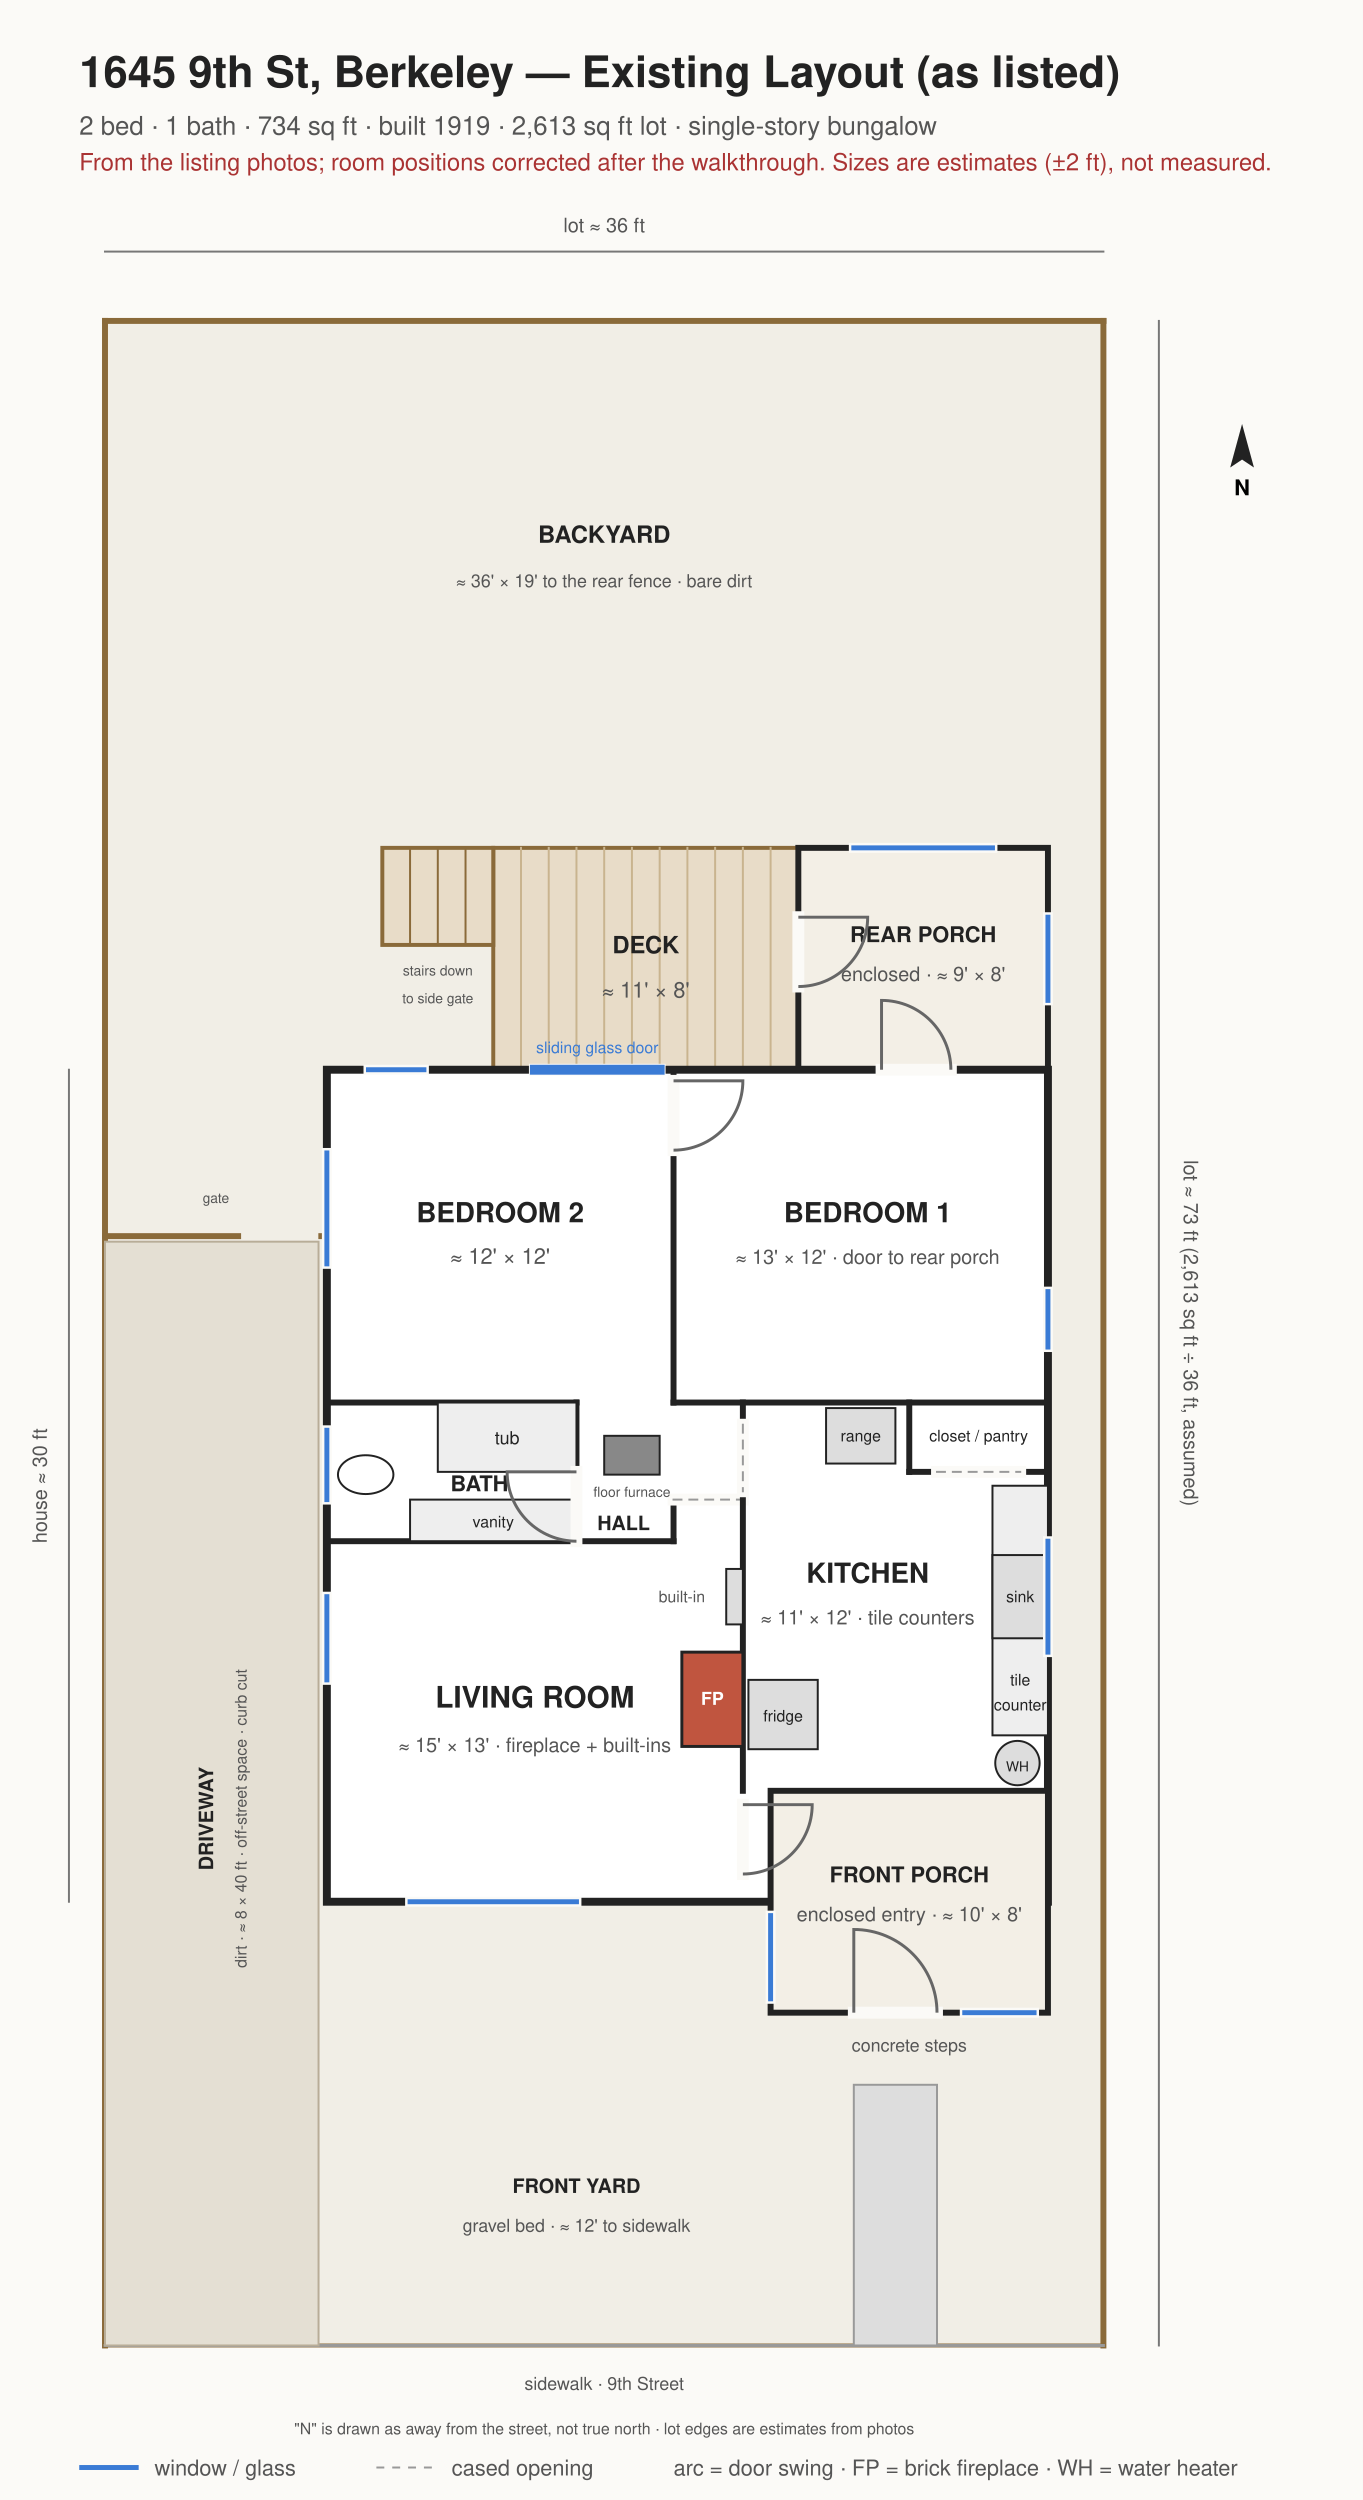
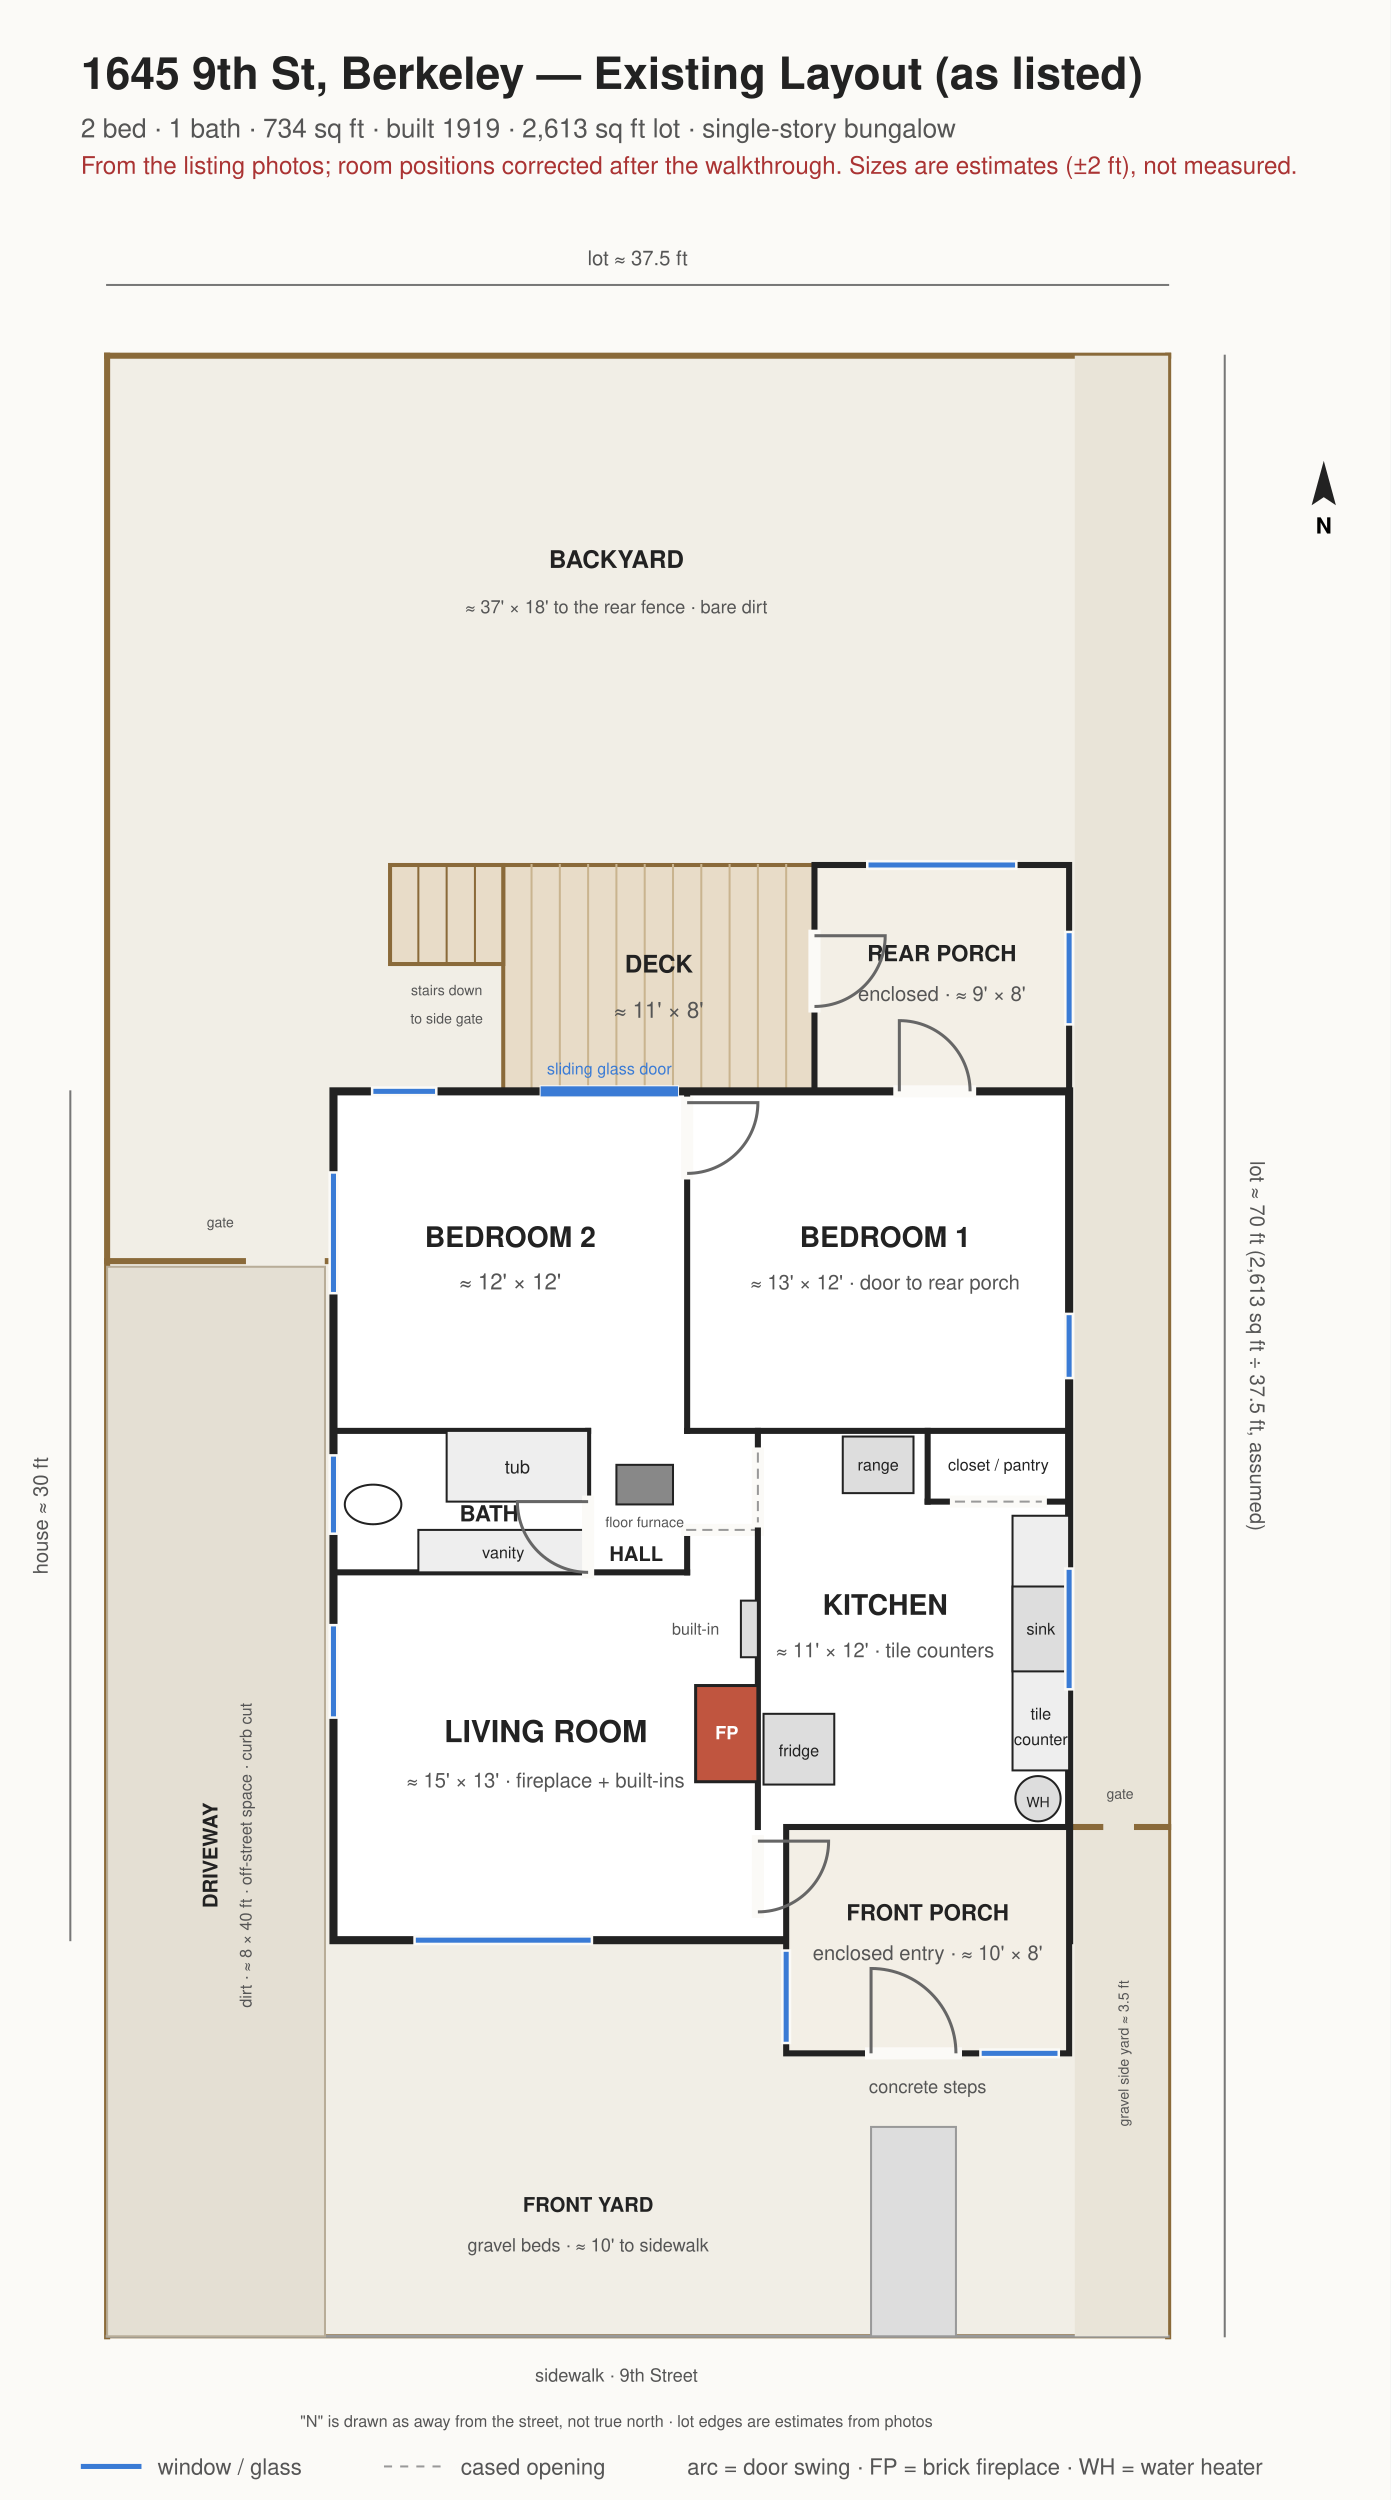
- <svg xmlns="http://www.w3.org/2000/svg" width="688" height="1262" viewBox="0 0 688 1262" font-family="Helvetica, Arial, sans-serif">
-   <rect width="688" height="1262" fill="#fbfaf7" />
+ <svg xmlns="http://www.w3.org/2000/svg" width="688" height="1237" viewBox="0 0 688 1237" font-family="Helvetica, Arial, sans-serif">
+   <rect width="688" height="1237" fill="#fbfaf7" />
  <text x="40" y="44" font-size="22" font-weight="bold" fill="#222">1645 9th St, Berkeley — Existing Layout (as listed)</text>
  <text x="40" y="68" font-size="13" fill="#555">2 bed · 1 bath · 734 sq ft · built 1919 · 2,613 sq ft lot · single-story bungalow</text>
  <text x="40" y="86" font-size="12" fill="#a33">From the listing photos; room positions corrected after the walkthrough. Sizes are estimates (±2 ft), not measured.</text>
-   <rect x="53" y="162" width="504" height="1022" fill="#f1eee6" stroke="#8a6a3a" stroke-width="2" />
-   <line x1="53" y1="162" x2="557" y2="162" stroke="#8a6a3a" stroke-width="3" stroke-linecap="square" />
-   <line x1="53" y1="162" x2="53" y2="1184" stroke="#8a6a3a" stroke-width="3" stroke-linecap="square" />
-   <line x1="557" y1="162" x2="557" y2="1184" stroke="#8a6a3a" stroke-width="3" stroke-linecap="square" />
-   <line x1="53" y1="1184" x2="557" y2="1184" stroke="#999" stroke-width="1.5" stroke-linecap="square" />
+   <rect x="53" y="176" width="525.0" height="980" fill="#f1eee6" stroke="#8a6a3a" stroke-width="2" />
+   <line x1="53" y1="176" x2="578.0" y2="176" stroke="#8a6a3a" stroke-width="3" stroke-linecap="square" />
+   <line x1="53" y1="176" x2="53" y2="1156" stroke="#8a6a3a" stroke-width="3" stroke-linecap="square" />
+   <line x1="578.0" y1="176" x2="578.0" y2="1156" stroke="#8a6a3a" stroke-width="3" stroke-linecap="square" />
+   <line x1="53" y1="1156" x2="578.0" y2="1156" stroke="#999" stroke-width="1.5" stroke-linecap="square" />
+   <rect x="531.8" y="176" width="46.2" height="980" fill="#e9e4d8" stroke="none" stroke-width="0" />
+   <line x1="529" y1="904" x2="544.4" y2="904" stroke="#8a6a3a" stroke-width="3" stroke-linecap="square" />
+   <line x1="562.6" y1="904" x2="578.0" y2="904" stroke="#8a6a3a" stroke-width="3" stroke-linecap="square" />
+   <text x="554.2" y="890" font-size="7" text-anchor="middle" fill="#555" font-weight="normal">gate</text>
+   <text transform="translate(558.4,1016) rotate(-90)" font-size="7" text-anchor="middle" fill="#555">gravel side yard ≈ 3.5 ft</text>
  <line x1="53" y1="624" x2="120.2" y2="624" stroke="#8a6a3a" stroke-width="3" stroke-linecap="square" />
  <line x1="162.2" y1="624" x2="165" y2="624" stroke="#8a6a3a" stroke-width="3" stroke-linecap="square" />
  <text x="109" y="607.2" font-size="7" text-anchor="middle" fill="#555" font-weight="normal">gate</text>
-   <text x="305" y="274" font-size="12" text-anchor="middle" fill="#222" font-weight="bold">BACKYARD</text>
-   <text x="305" y="296.4" font-size="9" text-anchor="middle" fill="#555" font-weight="normal">≈ 36' × 19' to the rear fence · bare dirt</text>
-   <rect x="53" y="626.8" width="107.8" height="557.2" fill="#e4dfd3" stroke="#b8ad98" stroke-width="1" />
+   <text x="305" y="281.0" font-size="12" text-anchor="middle" fill="#222" font-weight="bold">BACKYARD</text>
+   <text x="305" y="303.4" font-size="9" text-anchor="middle" fill="#555" font-weight="normal">≈ 37' × 18' to the rear fence · bare dirt</text>
+   <rect x="53" y="626.8" width="107.8" height="529.2" fill="#e4dfd3" stroke="#b8ad98" stroke-width="1" />
  <text transform="translate(107.6,918) rotate(-90)" font-size="10" font-weight="bold" text-anchor="middle" fill="#222">DRIVEWAY</text>
  <text transform="translate(124.4,918) rotate(-90)" font-size="8" text-anchor="middle" fill="#555">dirt · ≈ 8 × 40 ft · off-street space · curb cut</text>
-   <text x="291" y="1107.0" font-size="10" text-anchor="middle" fill="#222" font-weight="bold">FRONT YARD</text>
-   <text x="291" y="1126.6" font-size="9" text-anchor="middle" fill="#555" font-weight="normal">gravel bed · ≈ 12' to sidewalk</text>
-   <rect x="431" y="1052.4" width="42" height="131.6" fill="#ddd" stroke="#999" stroke-width="1" />
-   <text x="305" y="1206.4" font-size="9" text-anchor="middle" fill="#555" font-weight="normal">sidewalk · 9th Street</text>
+   <text x="291" y="1094.4" font-size="10" text-anchor="middle" fill="#222" font-weight="bold">FRONT YARD</text>
+   <text x="291" y="1114" font-size="9" text-anchor="middle" fill="#555" font-weight="normal">gravel beds · ≈ 10' to sidewalk</text>
+   <rect x="431" y="1052.4" width="42" height="103.6" fill="#ddd" stroke="#999" stroke-width="1" />
+   <text x="305" y="1178.4" font-size="9" text-anchor="middle" fill="#555" font-weight="normal">sidewalk · 9th Street</text>
  <rect x="249" y="428" width="154" height="112" fill="#e8dcc8" stroke="#8a6a3a" stroke-width="2" />
  <line x1="263" y1="428" x2="263" y2="540" stroke="#c9b48f" stroke-width="1" stroke-linecap="square" />
  <line x1="277" y1="428" x2="277" y2="540" stroke="#c9b48f" stroke-width="1" stroke-linecap="square" />
  <line x1="291" y1="428" x2="291" y2="540" stroke="#c9b48f" stroke-width="1" stroke-linecap="square" />
  <line x1="305" y1="428" x2="305" y2="540" stroke="#c9b48f" stroke-width="1" stroke-linecap="square" />
  <line x1="319" y1="428" x2="319" y2="540" stroke="#c9b48f" stroke-width="1" stroke-linecap="square" />
  <line x1="333" y1="428" x2="333" y2="540" stroke="#c9b48f" stroke-width="1" stroke-linecap="square" />
  <line x1="347" y1="428" x2="347" y2="540" stroke="#c9b48f" stroke-width="1" stroke-linecap="square" />
  <line x1="361" y1="428" x2="361" y2="540" stroke="#c9b48f" stroke-width="1" stroke-linecap="square" />
  <line x1="375" y1="428" x2="375" y2="540" stroke="#c9b48f" stroke-width="1" stroke-linecap="square" />
  <line x1="389" y1="428" x2="389" y2="540" stroke="#c9b48f" stroke-width="1" stroke-linecap="square" />
  <text x="326.0" y="481.2" font-size="12" text-anchor="middle" fill="#222" font-weight="bold">DECK</text>
  <text x="326.0" y="503.6" font-size="11" text-anchor="middle" fill="#555" font-weight="normal">≈ 11' × 8'</text>
  <rect x="193" y="428" width="56" height="49.0" fill="#e8dcc8" stroke="#8a6a3a" stroke-width="2" />
  <line x1="207" y1="428" x2="207" y2="477.0" stroke="#8a6a3a" stroke-width="1" stroke-linecap="square" />
  <line x1="221" y1="428" x2="221" y2="477.0" stroke="#8a6a3a" stroke-width="1" stroke-linecap="square" />
  <line x1="235" y1="428" x2="235" y2="477.0" stroke="#8a6a3a" stroke-width="1" stroke-linecap="square" />
  <text x="221" y="492.4" font-size="7" text-anchor="middle" fill="#555" font-weight="normal">stairs down</text>
  <text x="221" y="506.4" font-size="7" text-anchor="middle" fill="#555" font-weight="normal">to side gate</text>
  <rect x="403" y="428" width="126" height="112" fill="#f3efe6" stroke="#222" stroke-width="3" />
  <text x="466.0" y="475.6" font-size="11" text-anchor="middle" fill="#222" font-weight="bold">REAR PORCH</text>
  <text x="466.0" y="495.2" font-size="10" text-anchor="middle" fill="#555" font-weight="normal">enclosed · ≈ 9' × 8'</text>
  <line x1="431" y1="428" x2="501" y2="428" stroke="#fbfaf7" stroke-width="5" stroke-linecap="square" />
  <line x1="431" y1="428" x2="501" y2="428" stroke="#3a7bd5" stroke-width="2.5" stroke-linecap="square" />
  <line x1="403" y1="463.0" x2="403" y2="498.0" stroke="#fbfaf7" stroke-width="6" stroke-linecap="square" />
  <path d="M403,463.0 L438.0,463.0 A35.0,35.0 0 0 1 403,498.0" fill="none" stroke="#666" stroke-width="1.5" />
  <line x1="529" y1="463.0" x2="529" y2="505.0" stroke="#fbfaf7" stroke-width="5" stroke-linecap="square" />
  <line x1="529" y1="463.0" x2="529" y2="505.0" stroke="#3a7bd5" stroke-width="2.5" stroke-linecap="square" />
  <rect x="165" y="540" width="364" height="420" fill="#fff" stroke="#222" stroke-width="4" />
  <rect x="389" y="904" width="140" height="112" fill="#f3efe6" stroke="#222" stroke-width="3" />
  <text x="459" y="950.2" font-size="11" text-anchor="middle" fill="#222" font-weight="bold">FRONT PORCH</text>
  <text x="459" y="969.8" font-size="10" text-anchor="middle" fill="#555" font-weight="normal">enclosed entry · ≈ 10' × 8'</text>
  <line x1="431" y1="1016" x2="473" y2="1016" stroke="#fbfaf7" stroke-width="6" stroke-linecap="square" />
  <path d="M431,1016 L431,974 A42,42 0 0 1 473,1016" fill="none" stroke="#666" stroke-width="1.5" />
  <line x1="389" y1="967.0" x2="389" y2="1009.0" stroke="#fbfaf7" stroke-width="5" stroke-linecap="square" />
  <line x1="389" y1="967.0" x2="389" y2="1009.0" stroke="#3a7bd5" stroke-width="2.5" stroke-linecap="square" />
  <line x1="487" y1="1016" x2="522.0" y2="1016" stroke="#fbfaf7" stroke-width="5" stroke-linecap="square" />
  <line x1="487" y1="1016" x2="522.0" y2="1016" stroke="#3a7bd5" stroke-width="2.5" stroke-linecap="square" />
  <text x="459" y="1035.6" font-size="9" text-anchor="middle" fill="#555" font-weight="normal">concrete steps</text>
  <line x1="340.0" y1="540" x2="340.0" y2="708" stroke="#222" stroke-width="3" stroke-linecap="square" />
  <line x1="340.0" y1="708" x2="529" y2="708" stroke="#222" stroke-width="3" stroke-linecap="square" />
  <line x1="165" y1="708" x2="291" y2="708" stroke="#222" stroke-width="3" stroke-linecap="square" />
  <line x1="165" y1="778" x2="340.0" y2="778" stroke="#222" stroke-width="3" stroke-linecap="square" />
  <line x1="291" y1="708" x2="291" y2="778" stroke="#222" stroke-width="3" stroke-linecap="square" />
  <line x1="340.0" y1="757.0" x2="340.0" y2="778" stroke="#222" stroke-width="3" stroke-linecap="square" />
  <line x1="340.0" y1="757.0" x2="375" y2="757.0" stroke="#fbfaf7" stroke-width="6" stroke-linecap="square" />
  <line x1="340.0" y1="757.0" x2="375" y2="757.0" stroke="#999" stroke-width="1" stroke-linecap="square" stroke-dasharray="4,4" />
  <line x1="375" y1="708" x2="375" y2="904" stroke="#222" stroke-width="3" stroke-linecap="square" />
  <line x1="375" y1="719.2" x2="375" y2="752.8" stroke="#fbfaf7" stroke-width="6" stroke-linecap="square" />
  <line x1="375" y1="719.2" x2="375" y2="752.8" stroke="#999" stroke-width="1" stroke-linecap="square" stroke-dasharray="4,4" />
  <line x1="459" y1="708" x2="459" y2="743.0" stroke="#222" stroke-width="3" stroke-linecap="square" />
  <line x1="459" y1="743.0" x2="529" y2="743.0" stroke="#222" stroke-width="3" stroke-linecap="square" />
  <rect x="344.2" y="834" width="30.8" height="47.6" fill="#c0553f" stroke="#222" stroke-width="1.5" />
  <text x="359.6" y="860.6" font-size="9" text-anchor="middle" fill="#fff" font-weight="bold">FP</text>
  <rect x="366.6" y="792" width="8.4" height="28" fill="#ddd" stroke="#222" stroke-width="1" />
  <text x="344.2" y="808.8" font-size="8" text-anchor="middle" fill="#555" font-weight="normal">built-in</text>
  <rect x="221" y="708" width="70" height="35.0" fill="#eee" stroke="#222" stroke-width="1" />
  <text x="256.0" y="729.0" font-size="9" text-anchor="middle" fill="#222" font-weight="normal">tub</text>
  <rect x="207" y="757.0" width="84" height="21.0" fill="#eee" stroke="#222" stroke-width="1" />
  <text x="249" y="771.0" font-size="8" text-anchor="middle" fill="#222" font-weight="normal">vanity</text>
  <ellipse cx="184.6" cy="744.4" rx="14" ry="9.8" fill="#fff" stroke="#222" stroke-width="1" />
  <rect x="305" y="724.8" width="28" height="19.6" fill="#888" stroke="#222" stroke-width="1" />
  <text x="319" y="755.6" font-size="7" text-anchor="middle" fill="#555" font-weight="normal">floor furnace</text>
  <text x="242.0" y="752.8" font-size="11" text-anchor="middle" fill="#222" font-weight="bold">BATH</text>
  <text x="314.8" y="772.4" font-size="10" text-anchor="middle" fill="#222" font-weight="bold">HALL</text>
  <line x1="340.0" y1="545.6" x2="340.0" y2="580.6" stroke="#fbfaf7" stroke-width="6" stroke-linecap="square" />
  <path d="M340.0,545.6 L375.0,545.6 A35.0,35.0 0 0 1 340.0,580.6" fill="none" stroke="#666" stroke-width="1.5" />
  <line x1="445" y1="540" x2="480.0" y2="540" stroke="#fbfaf7" stroke-width="6" stroke-linecap="square" />
  <path d="M445,540 L445,505.0 A35.0,35.0 0 0 1 480.0,540" fill="none" stroke="#666" stroke-width="1.5" />
  <line x1="270.0" y1="540" x2="333" y2="540" stroke="#fbfaf7" stroke-width="6" stroke-linecap="square" />
  <line x1="270.0" y1="540" x2="333" y2="540" stroke="#3a7bd5" stroke-width="5" stroke-linecap="square" />
  <text x="301.5" y="531.6" font-size="8" text-anchor="middle" fill="#3a7bd5" font-weight="normal">sliding glass door</text>
  <line x1="186.0" y1="540" x2="214.0" y2="540" stroke="#fbfaf7" stroke-width="5" stroke-linecap="square" />
  <line x1="186.0" y1="540" x2="214.0" y2="540" stroke="#3a7bd5" stroke-width="2.5" stroke-linecap="square" />
  <text x="252.5" y="617.0" font-size="14" text-anchor="middle" fill="#222" font-weight="bold">BEDROOM 2</text>
  <text x="252.5" y="638" font-size="11" text-anchor="middle" fill="#555" font-weight="normal">≈ 12' × 12'</text>
  <text x="438.0" y="617.0" font-size="14" text-anchor="middle" fill="#222" font-weight="bold">BEDROOM 1</text>
  <text x="438.0" y="638" font-size="10" text-anchor="middle" fill="#555" font-weight="normal">≈ 13' × 12' · door to rear porch</text>
  <rect x="501" y="750" width="28" height="126" fill="#eee" stroke="#222" stroke-width="1" />
  <text x="515" y="850.8" font-size="8" text-anchor="middle" fill="#222" font-weight="normal">tile</text>
  <text x="515" y="863.4" font-size="8" text-anchor="middle" fill="#222" font-weight="normal">counter</text>
  <rect x="501" y="785.0" width="28" height="42.0" fill="#ddd" stroke="#222" stroke-width="1" />
  <text x="515" y="808.8" font-size="8" text-anchor="middle" fill="#222" font-weight="normal">sink</text>
  <rect x="417" y="710.8" width="35.0" height="28.0" fill="#ddd" stroke="#222" stroke-width="1" />
  <text x="434.5" y="727.6" font-size="8" text-anchor="middle" fill="#222" font-weight="normal">range</text>
  <rect x="377.8" y="848" width="35.0" height="35.0" fill="#ddd" stroke="#222" stroke-width="1" />
  <text x="395.3" y="869.0" font-size="8" text-anchor="middle" fill="#222" font-weight="normal">fridge</text>
  <circle cx="513.6" cy="890" r="11.2" fill="#ddd" stroke="#222" stroke-width="1" />
  <text x="513.6" y="894.2" font-size="7" text-anchor="middle" fill="#222" font-weight="normal">WH</text>
  <line x1="291" y1="743.0" x2="291" y2="778.0" stroke="#fbfaf7" stroke-width="6" stroke-linecap="square" />
  <path d="M291,743.0 L256.0,743.0 A35.0,35.0 0 0 0 291,778.0" fill="none" stroke="#666" stroke-width="1.5" />
  <line x1="473" y1="743.0" x2="515" y2="743.0" stroke="#fbfaf7" stroke-width="6" stroke-linecap="square" />
  <line x1="473" y1="743.0" x2="515" y2="743.0" stroke="#999" stroke-width="1" stroke-linecap="square" stroke-dasharray="4,4" />
  <line x1="375" y1="911.0" x2="375" y2="946.0" stroke="#fbfaf7" stroke-width="6" stroke-linecap="square" />
  <path d="M375,911.0 L410.0,911.0 A35.0,35.0 0 0 1 375,946.0" fill="none" stroke="#666" stroke-width="1.5" />
  <line x1="165" y1="582" x2="165" y2="638" stroke="#fbfaf7" stroke-width="5" stroke-linecap="square" />
  <line x1="165" y1="582" x2="165" y2="638" stroke="#3a7bd5" stroke-width="2.5" stroke-linecap="square" />
  <line x1="165" y1="722" x2="165" y2="757.0" stroke="#fbfaf7" stroke-width="5" stroke-linecap="square" />
  <line x1="165" y1="722" x2="165" y2="757.0" stroke="#3a7bd5" stroke-width="2.5" stroke-linecap="square" />
  <line x1="165" y1="806" x2="165" y2="848" stroke="#fbfaf7" stroke-width="5" stroke-linecap="square" />
  <line x1="165" y1="806" x2="165" y2="848" stroke="#3a7bd5" stroke-width="2.5" stroke-linecap="square" />
  <line x1="207" y1="960" x2="291" y2="960" stroke="#fbfaf7" stroke-width="5" stroke-linecap="square" />
  <line x1="207" y1="960" x2="291" y2="960" stroke="#3a7bd5" stroke-width="2.5" stroke-linecap="square" />
  <line x1="529" y1="778" x2="529" y2="834" stroke="#fbfaf7" stroke-width="5" stroke-linecap="square" />
  <line x1="529" y1="778" x2="529" y2="834" stroke="#3a7bd5" stroke-width="2.5" stroke-linecap="square" />
  <line x1="529" y1="652" x2="529" y2="680" stroke="#fbfaf7" stroke-width="5" stroke-linecap="square" />
  <line x1="529" y1="652" x2="529" y2="680" stroke="#3a7bd5" stroke-width="2.5" stroke-linecap="square" />
  <text x="438.0" y="799.0" font-size="14" text-anchor="middle" fill="#222" font-weight="bold">KITCHEN</text>
  <text x="438.0" y="820" font-size="10" text-anchor="middle" fill="#555" font-weight="normal">≈ 11' × 12' · tile counters</text>
  <text x="494.0" y="727.6" font-size="8" text-anchor="middle" fill="#222" font-weight="normal">closet / pantry</text>
  <text x="270.0" y="862" font-size="15" text-anchor="middle" fill="#222" font-weight="bold">LIVING ROOM</text>
  <text x="270.0" y="884.4" font-size="10" text-anchor="middle" fill="#555" font-weight="normal">≈ 15' × 13' · fireplace + built-ins</text>
  <line x1="34.8" y1="540" x2="34.8" y2="960" stroke="#777" stroke-width="1" stroke-linecap="square" />
  <text transform="translate(23.6,750) rotate(-90)" font-size="10" text-anchor="middle" fill="#555">house ≈ 30 ft</text>
-   <line x1="585" y1="162" x2="585" y2="1184" stroke="#777" stroke-width="1" stroke-linecap="square" />
-   <text transform="translate(597.6,673.0) rotate(90)" font-size="10" text-anchor="middle" fill="#555">lot ≈ 73 ft (2,613 sq ft ÷ 36 ft, assumed)</text>
-   <line x1="53" y1="127.0" x2="557" y2="127.0" stroke="#777" stroke-width="1" stroke-linecap="square" />
-   <text x="305" y="117.2" font-size="10" text-anchor="middle" fill="#555" font-weight="normal">lot ≈ 36 ft</text>
-   <g transform="translate(627,232)">
+   <line x1="606.0" y1="176" x2="606.0" y2="1156" stroke="#777" stroke-width="1" stroke-linecap="square" />
+   <text transform="translate(618.6,666) rotate(90)" font-size="10" text-anchor="middle" fill="#555">lot ≈ 70 ft (2,613 sq ft ÷ 37.5 ft, assumed)</text>
+   <line x1="53" y1="141.0" x2="578.0" y2="141.0" stroke="#777" stroke-width="1" stroke-linecap="square" />
+   <text x="315.5" y="131.2" font-size="10" text-anchor="middle" fill="#555" font-weight="normal">lot ≈ 37.5 ft</text>
+   <g transform="translate(655,246)">
    <polygon points="0,-18 6,4 0,0 -6,4" fill="#222" />
    <text x="0" y="18" font-size="11" text-anchor="middle" font-weight="bold">N</text>
  </g>
-   <text x="305" y="1228.8" font-size="8" text-anchor="middle" fill="#555" font-weight="normal">"N" is drawn as away from the street, not true north · lot edges are estimates from photos</text>
-   <line x1="40" y1="1245.6" x2="70" y2="1245.6" stroke="#3a7bd5" stroke-width="2.5" />
-   <text x="78" y="1249.6" font-size="11" fill="#555">window / glass</text>
-   <line x1="190" y1="1245.6" x2="220" y2="1245.6" stroke="#999" stroke-width="1" stroke-dasharray="4,4" />
-   <text x="228" y="1249.6" font-size="11" fill="#555">cased opening</text>
-   <text x="340" y="1249.6" font-size="11" fill="#555">arc = door swing · FP = brick fireplace · WH = water heater</text>
+   <text x="305" y="1200.8" font-size="8" text-anchor="middle" fill="#555" font-weight="normal">"N" is drawn as away from the street, not true north · lot edges are estimates from photos</text>
+   <line x1="40" y1="1220.4" x2="70" y2="1220.4" stroke="#3a7bd5" stroke-width="2.5" />
+   <text x="78" y="1224.4" font-size="11" fill="#555">window / glass</text>
+   <line x1="190" y1="1220.4" x2="220" y2="1220.4" stroke="#999" stroke-width="1" stroke-dasharray="4,4" />
+   <text x="228" y="1224.4" font-size="11" fill="#555">cased opening</text>
+   <text x="340" y="1224.4" font-size="11" fill="#555">arc = door swing · FP = brick fireplace · WH = water heater</text>
</svg>
